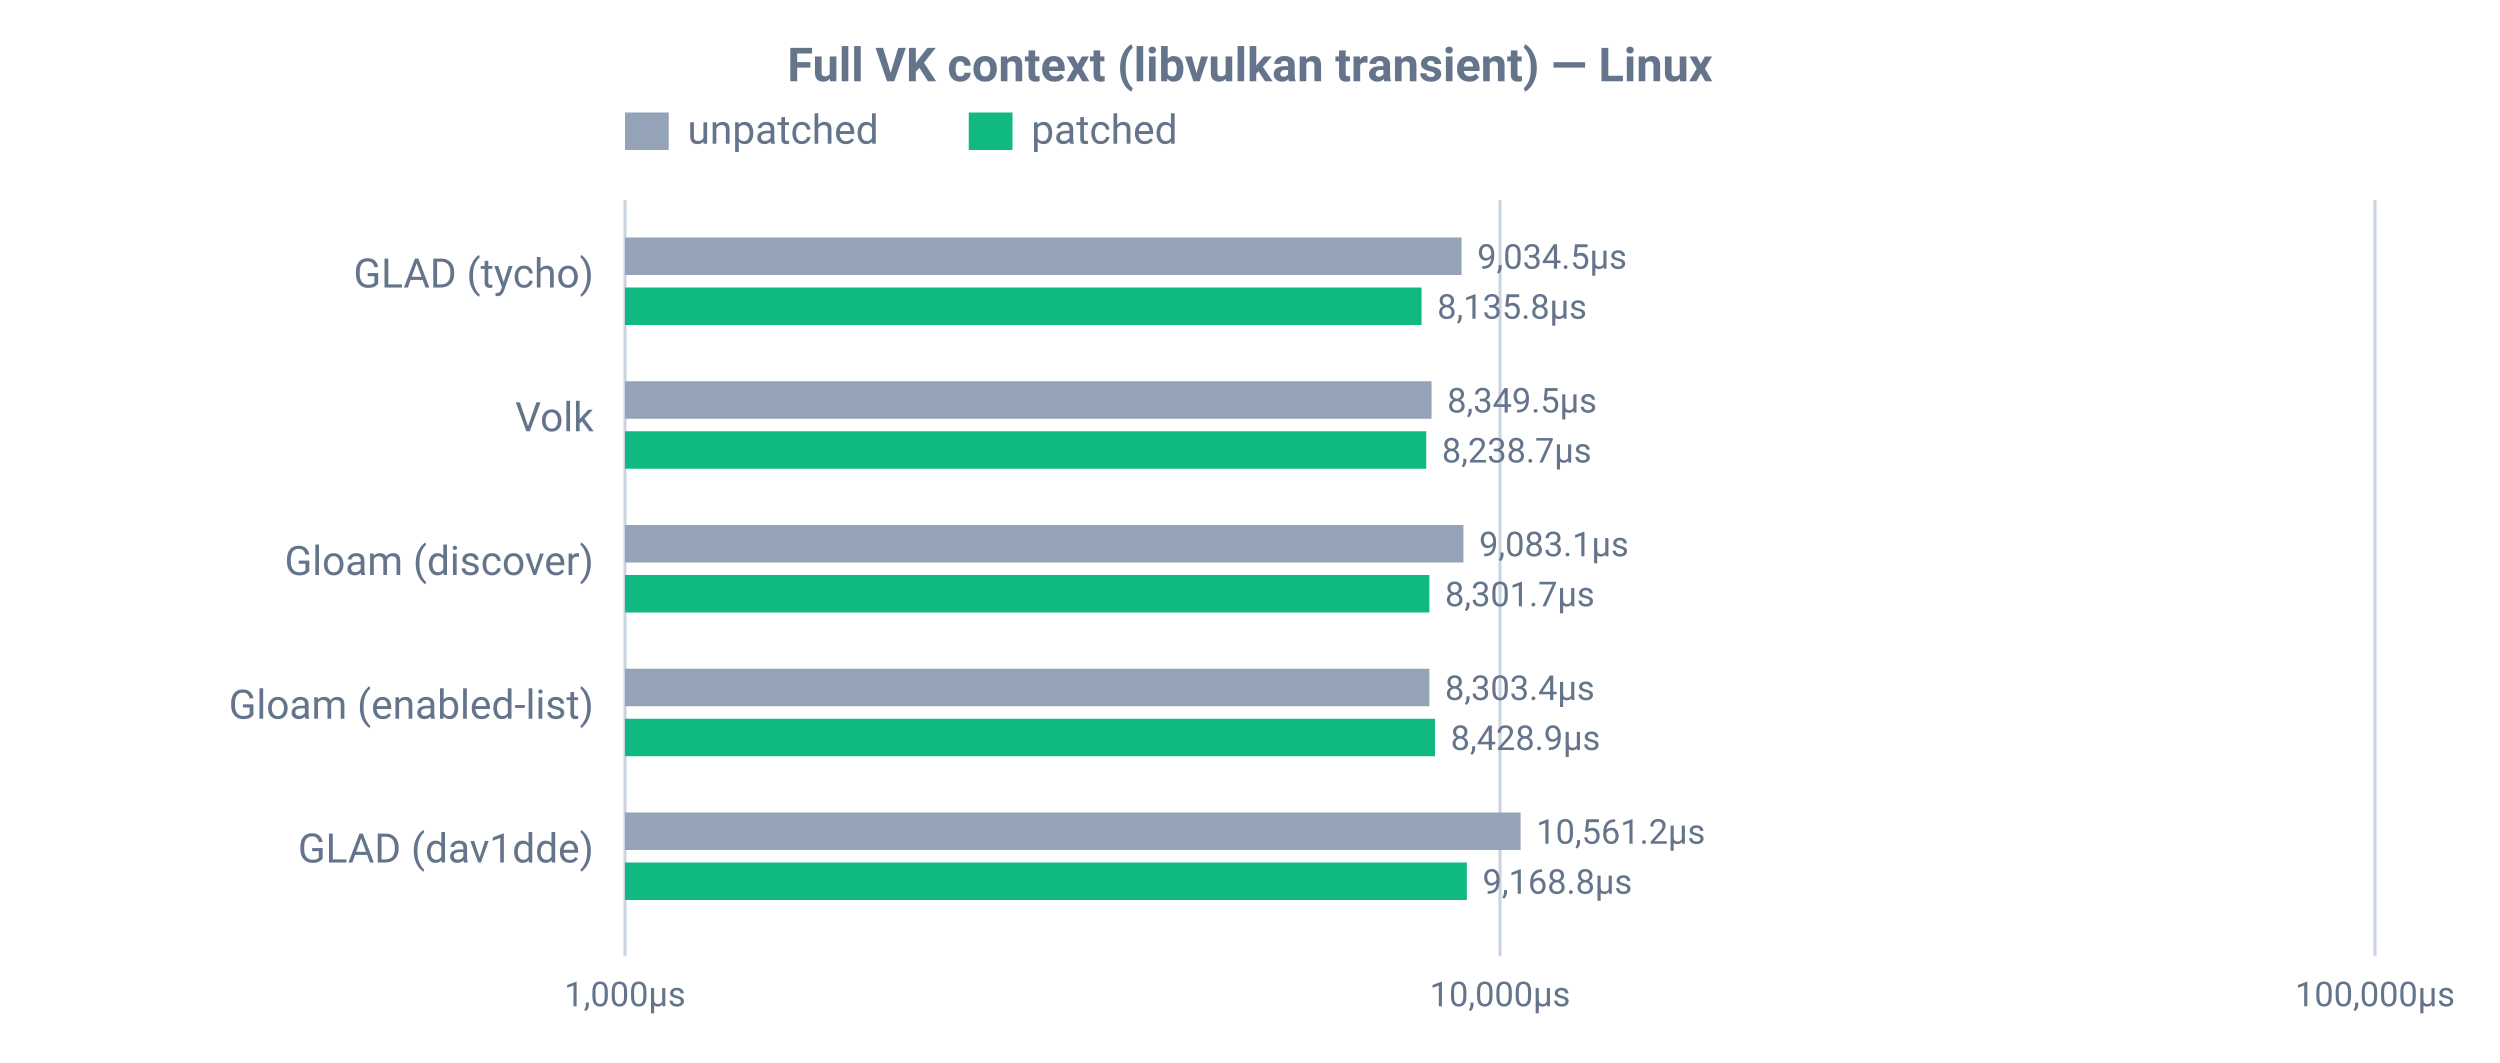
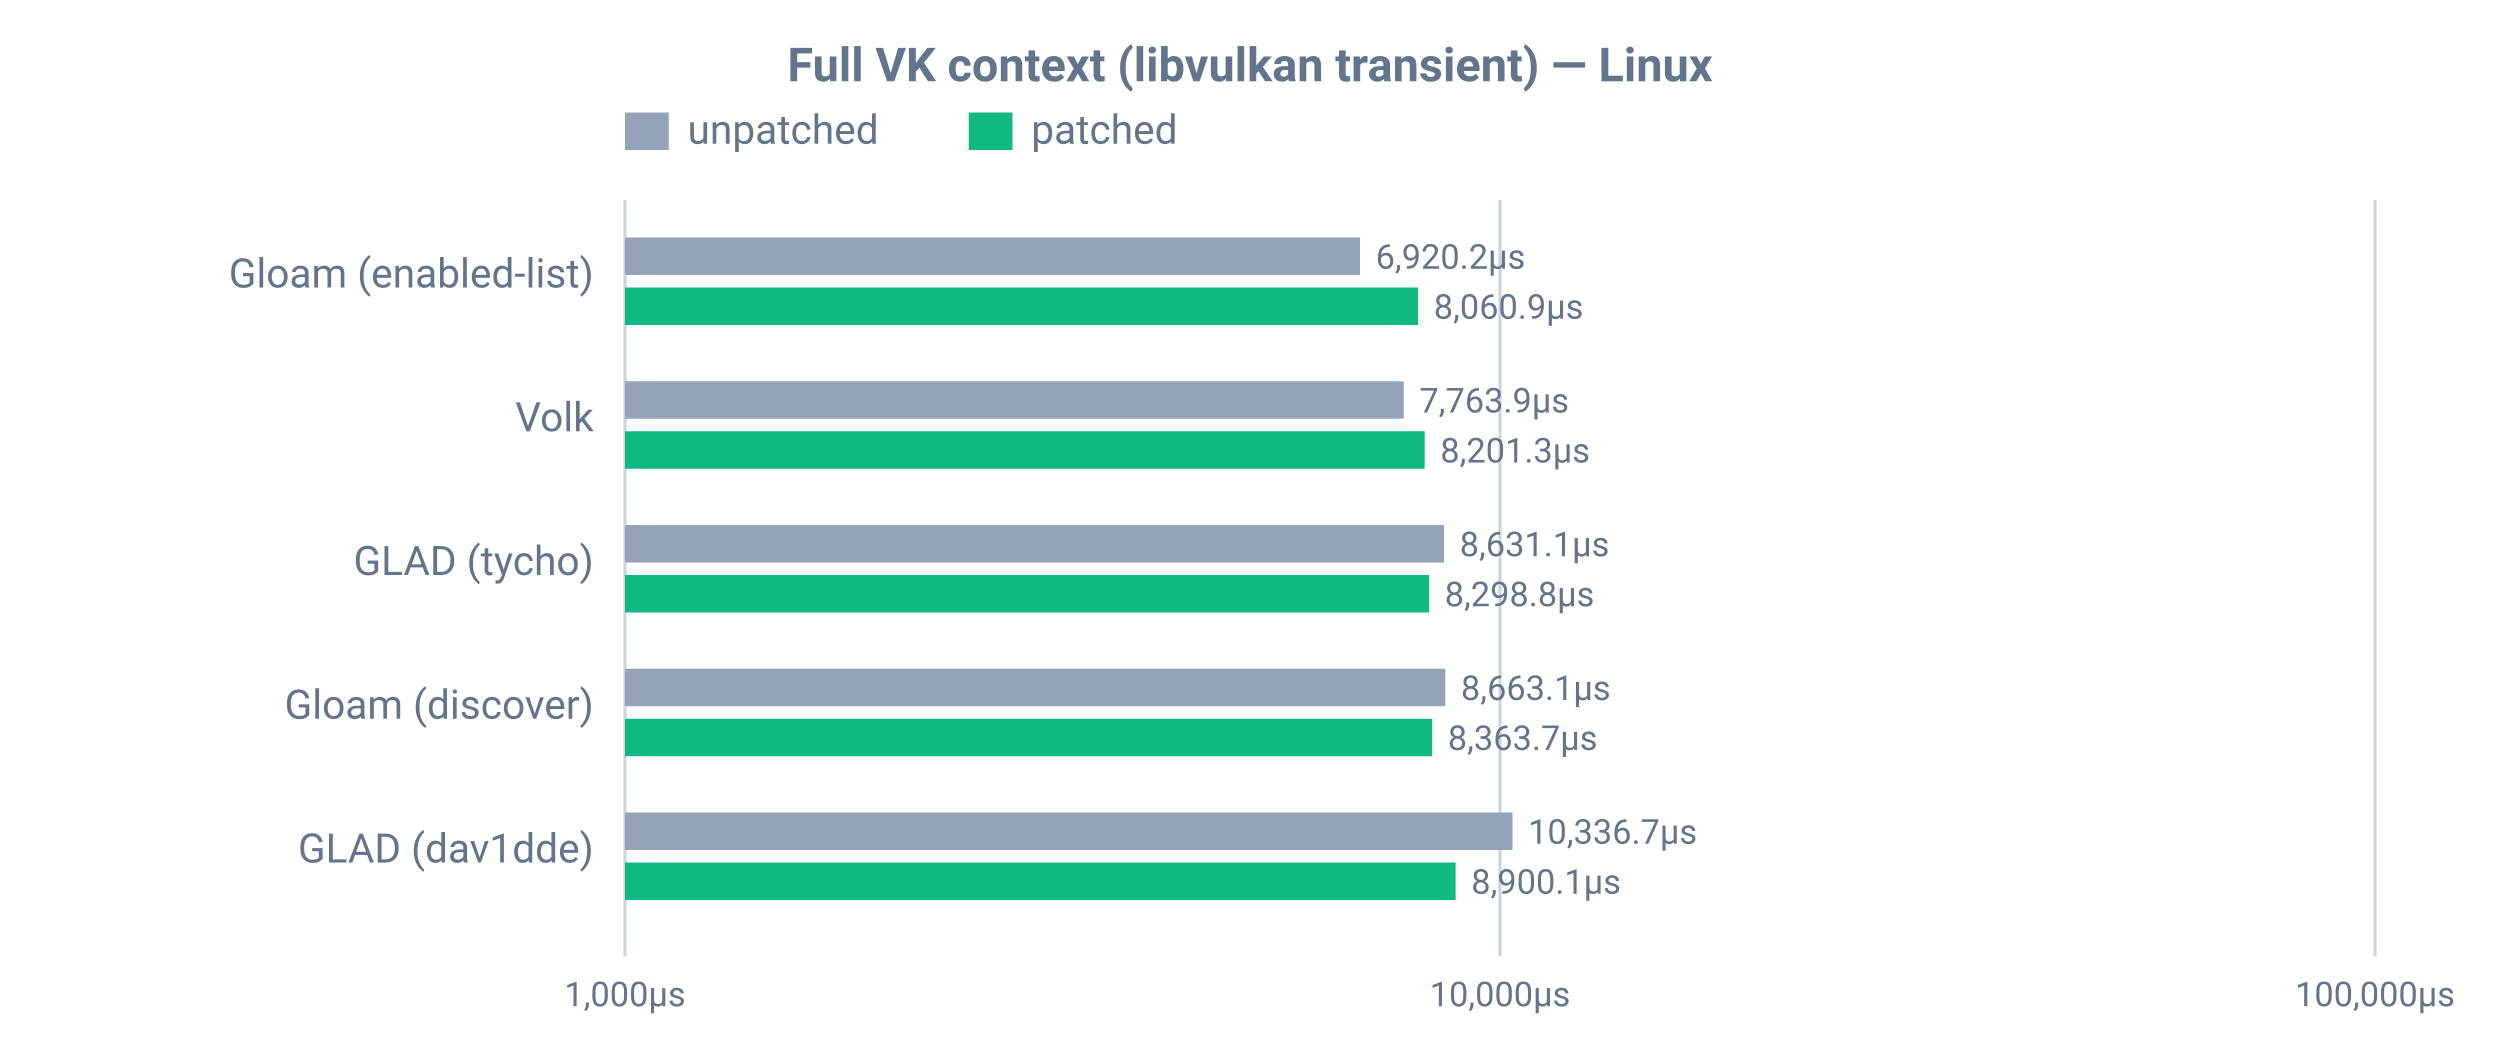
<svg xmlns="http://www.w3.org/2000/svg" viewBox="0 0 800 340" font-family="system-ui, -apple-system, Segoe UI, Roboto, sans-serif" font-size="13">
  <text x="400" y="26" text-anchor="middle" font-size="15" font-weight="600" fill="#64748b">Full VK context (libvulkan transient) — Linux</text>
  <rect x="200" y="36" width="14" height="12" fill="#94a3b8" />
  <text x="220" y="46" fill="#64748b">unpatched</text>
  <rect x="310" y="36" width="14" height="12" fill="#10b981" />
  <text x="330" y="46" fill="#64748b">patched</text>
  <line x1="200.0" y1="64" x2="200.0" y2="306" stroke="#cbd5e1" stroke-width="1" />
  <text x="200.0" y="322" text-anchor="middle" fill="#64748b" font-size="11">1,000µs</text>
  <line x1="480.0" y1="64" x2="480.0" y2="306" stroke="#cbd5e1" stroke-width="1" />
  <text x="480.0" y="322" text-anchor="middle" fill="#64748b" font-size="11">10,000µs</text>
  <line x1="760.0" y1="64" x2="760.0" y2="306" stroke="#cbd5e1" stroke-width="1" />
  <text x="760.0" y="322" text-anchor="middle" fill="#64748b" font-size="11">100,000µs</text>
-   <text x="190" y="92" text-anchor="end" fill="#64748b">GLAD (tycho)</text>
-   <rect x="200" y="76" width="267.7" height="12" fill="#94a3b8" />
-   <text x="472.7" y="86" fill="#64748b" font-size="11">9,034.5µs</text>
-   <rect x="200" y="92" width="254.9" height="12" fill="#10b981" />
-   <text x="459.9" y="102" fill="#64748b" font-size="11">8,135.8µs</text>
+   <text x="190" y="92" text-anchor="end" fill="#64748b">Gloam (enabled-list)</text>
+   <rect x="200" y="76" width="235.2" height="12" fill="#94a3b8" />
+   <text x="440.2" y="86" fill="#64748b" font-size="11">6,920.2µs</text>
+   <rect x="200" y="92" width="253.8" height="12" fill="#10b981" />
+   <text x="458.8" y="102" fill="#64748b" font-size="11">8,060.9µs</text>
  <text x="190" y="138" text-anchor="end" fill="#64748b">Volk</text>
-   <rect x="200" y="122" width="258.1" height="12" fill="#94a3b8" />
-   <text x="463.1" y="132" fill="#64748b" font-size="11">8,349.5µs</text>
-   <rect x="200" y="138" width="256.4" height="12" fill="#10b981" />
-   <text x="461.4" y="148" fill="#64748b" font-size="11">8,238.7µs</text>
-   <text x="190" y="184" text-anchor="end" fill="#64748b">Gloam (discover)</text>
-   <rect x="200" y="168" width="268.3" height="12" fill="#94a3b8" />
-   <text x="473.3" y="178" fill="#64748b" font-size="11">9,083.1µs</text>
-   <rect x="200" y="184" width="257.4" height="12" fill="#10b981" />
-   <text x="462.4" y="194" fill="#64748b" font-size="11">8,301.7µs</text>
-   <text x="190" y="230" text-anchor="end" fill="#64748b">Gloam (enabled-list)</text>
-   <rect x="200" y="214" width="257.4" height="12" fill="#94a3b8" />
-   <text x="462.4" y="224" fill="#64748b" font-size="11">8,303.4µs</text>
-   <rect x="200" y="230" width="259.2" height="12" fill="#10b981" />
-   <text x="464.2" y="240" fill="#64748b" font-size="11">8,428.9µs</text>
+   <rect x="200" y="122" width="249.2" height="12" fill="#94a3b8" />
+   <text x="454.2" y="132" fill="#64748b" font-size="11">7,763.9µs</text>
+   <rect x="200" y="138" width="255.9" height="12" fill="#10b981" />
+   <text x="460.9" y="148" fill="#64748b" font-size="11">8,201.3µs</text>
+   <text x="190" y="184" text-anchor="end" fill="#64748b">GLAD (tycho)</text>
+   <rect x="200" y="168" width="262.1" height="12" fill="#94a3b8" />
+   <text x="467.1" y="178" fill="#64748b" font-size="11">8,631.1µs</text>
+   <rect x="200" y="184" width="257.3" height="12" fill="#10b981" />
+   <text x="462.3" y="194" fill="#64748b" font-size="11">8,298.8µs</text>
+   <text x="190" y="230" text-anchor="end" fill="#64748b">Gloam (discover)</text>
+   <rect x="200" y="214" width="262.5" height="12" fill="#94a3b8" />
+   <text x="467.5" y="224" fill="#64748b" font-size="11">8,663.1µs</text>
+   <rect x="200" y="230" width="258.3" height="12" fill="#10b981" />
+   <text x="463.3" y="240" fill="#64748b" font-size="11">8,363.7µs</text>
  <text x="190" y="276" text-anchor="end" fill="#64748b">GLAD (dav1dde)</text>
-   <rect x="200" y="260" width="286.6" height="12" fill="#94a3b8" />
-   <text x="491.6" y="270" fill="#64748b" font-size="11">10,561.2µs</text>
-   <rect x="200" y="276" width="269.4" height="12" fill="#10b981" />
-   <text x="474.4" y="286" fill="#64748b" font-size="11">9,168.8µs</text>
+   <rect x="200" y="260" width="284.0" height="12" fill="#94a3b8" />
+   <text x="489.0" y="270" fill="#64748b" font-size="11">10,336.7µs</text>
+   <rect x="200" y="276" width="265.8" height="12" fill="#10b981" />
+   <text x="470.8" y="286" fill="#64748b" font-size="11">8,900.1µs</text>
</svg>
